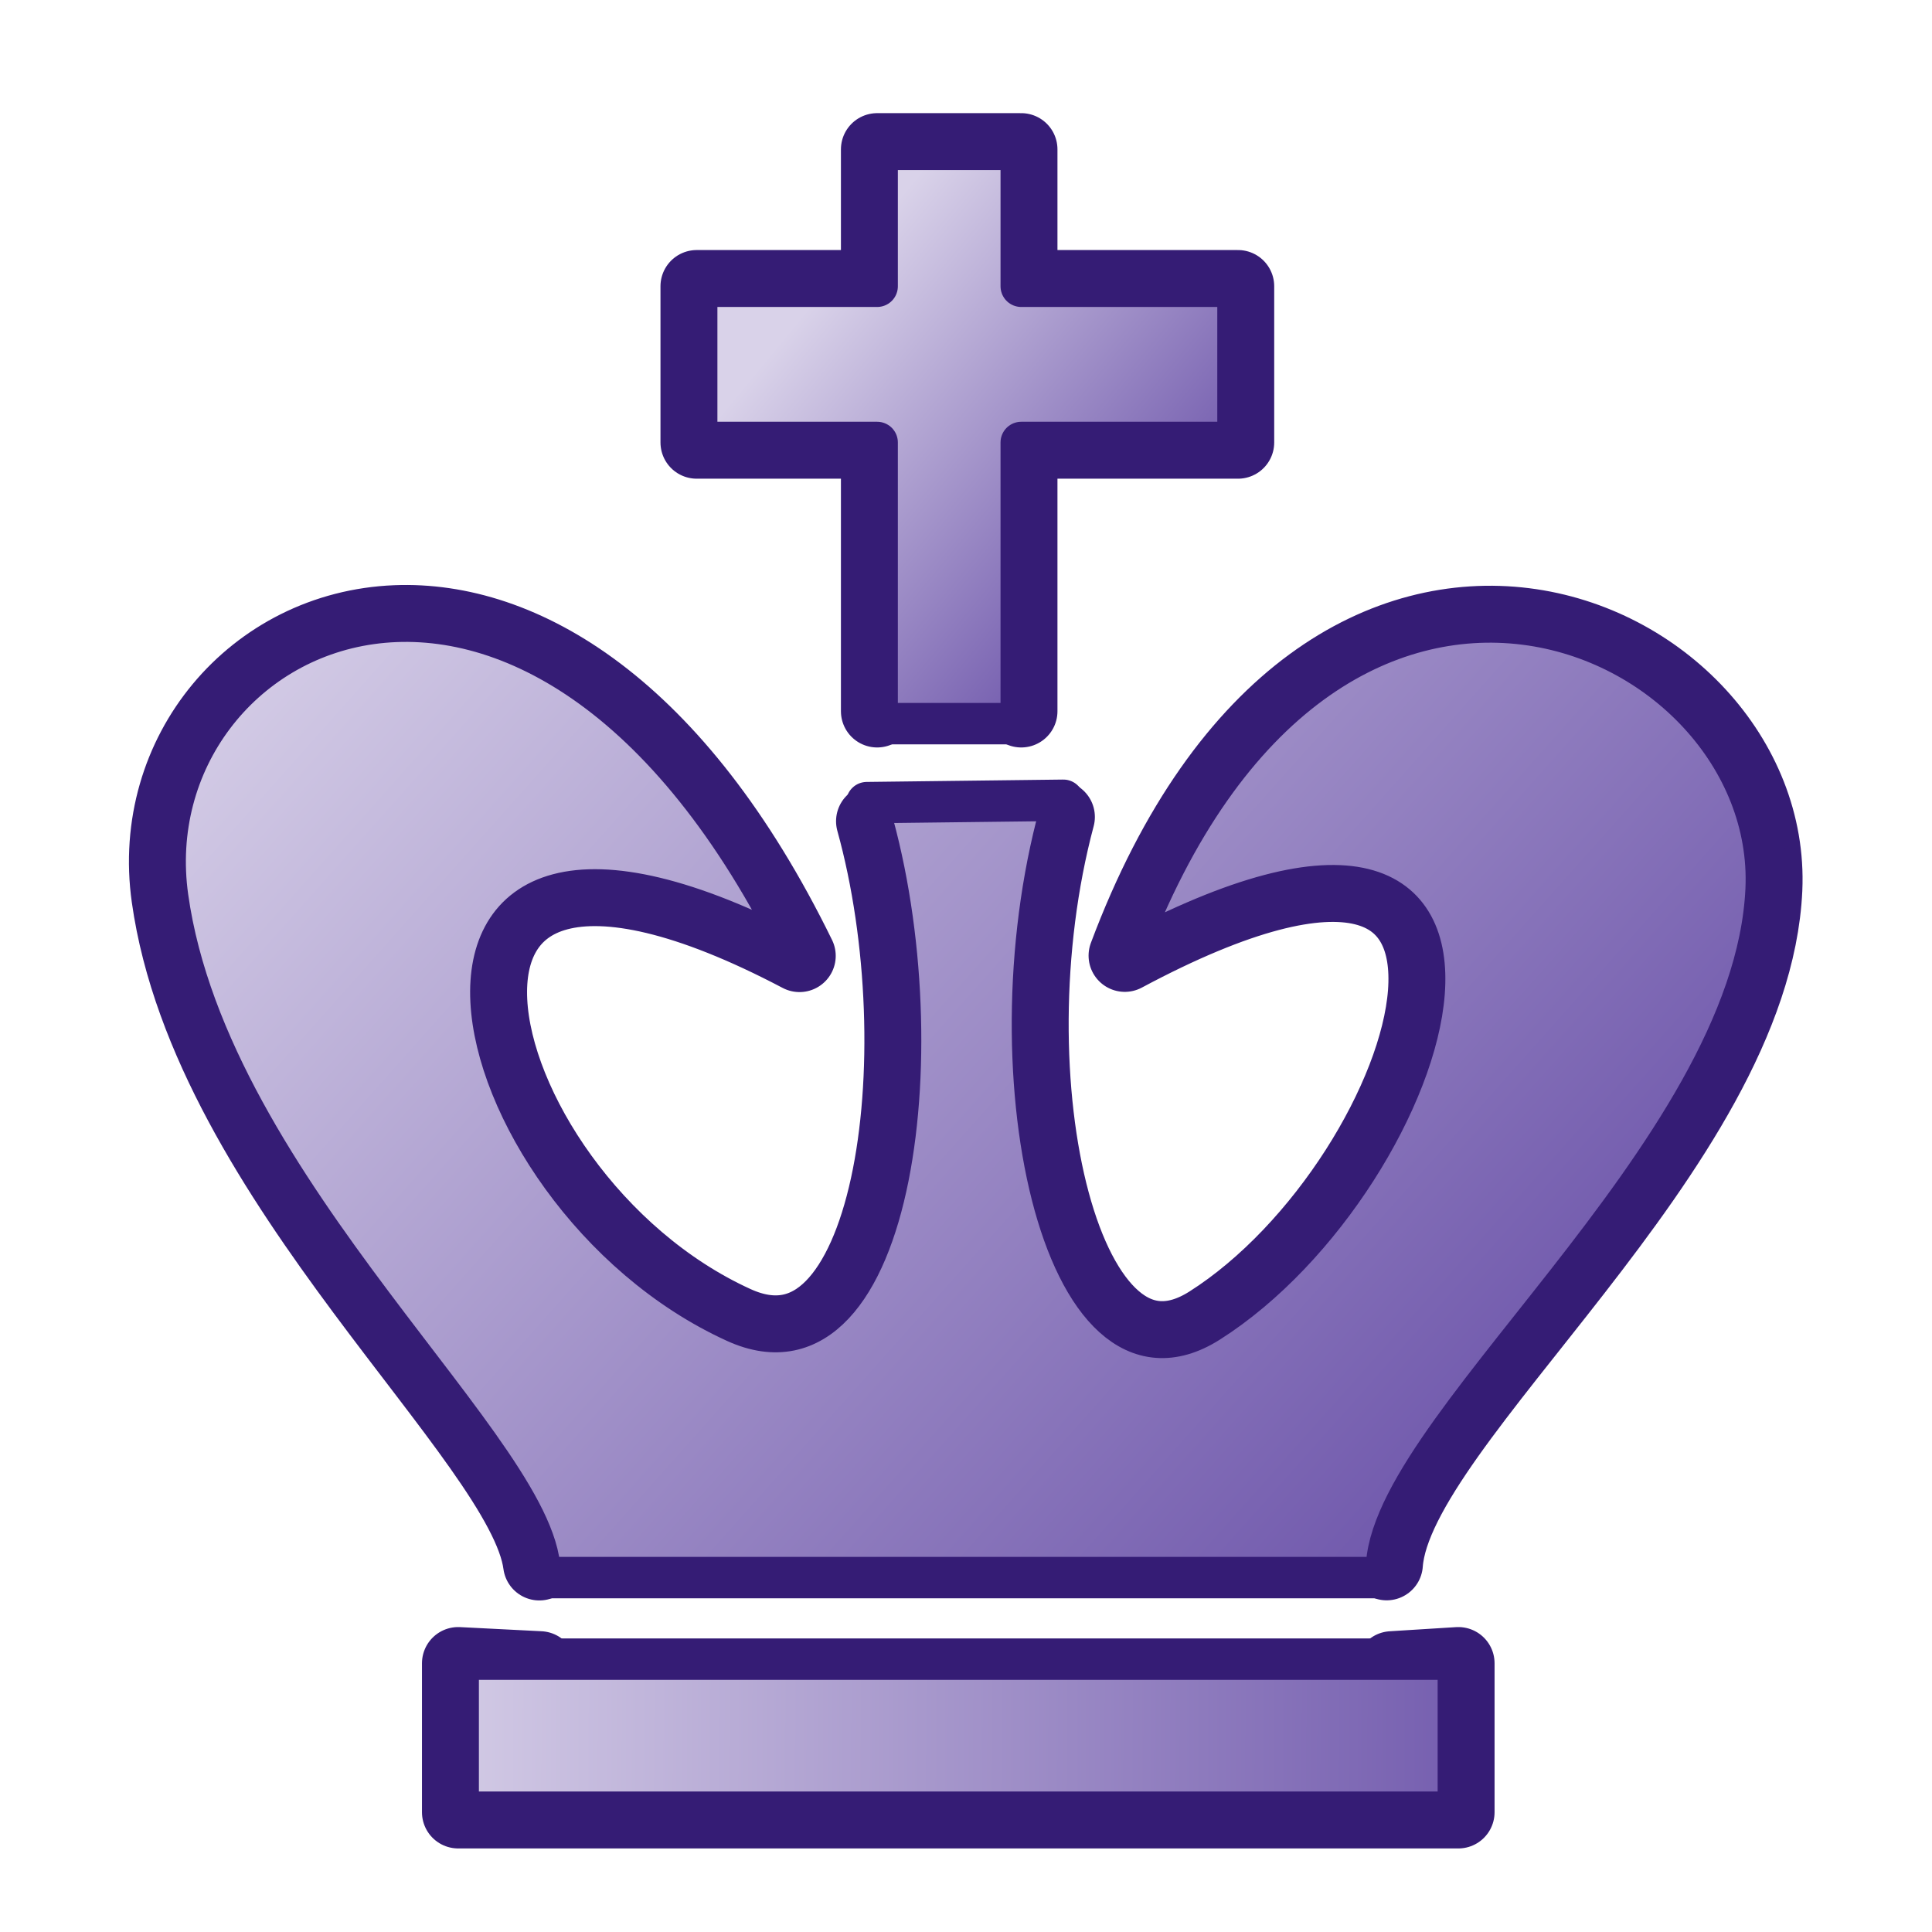
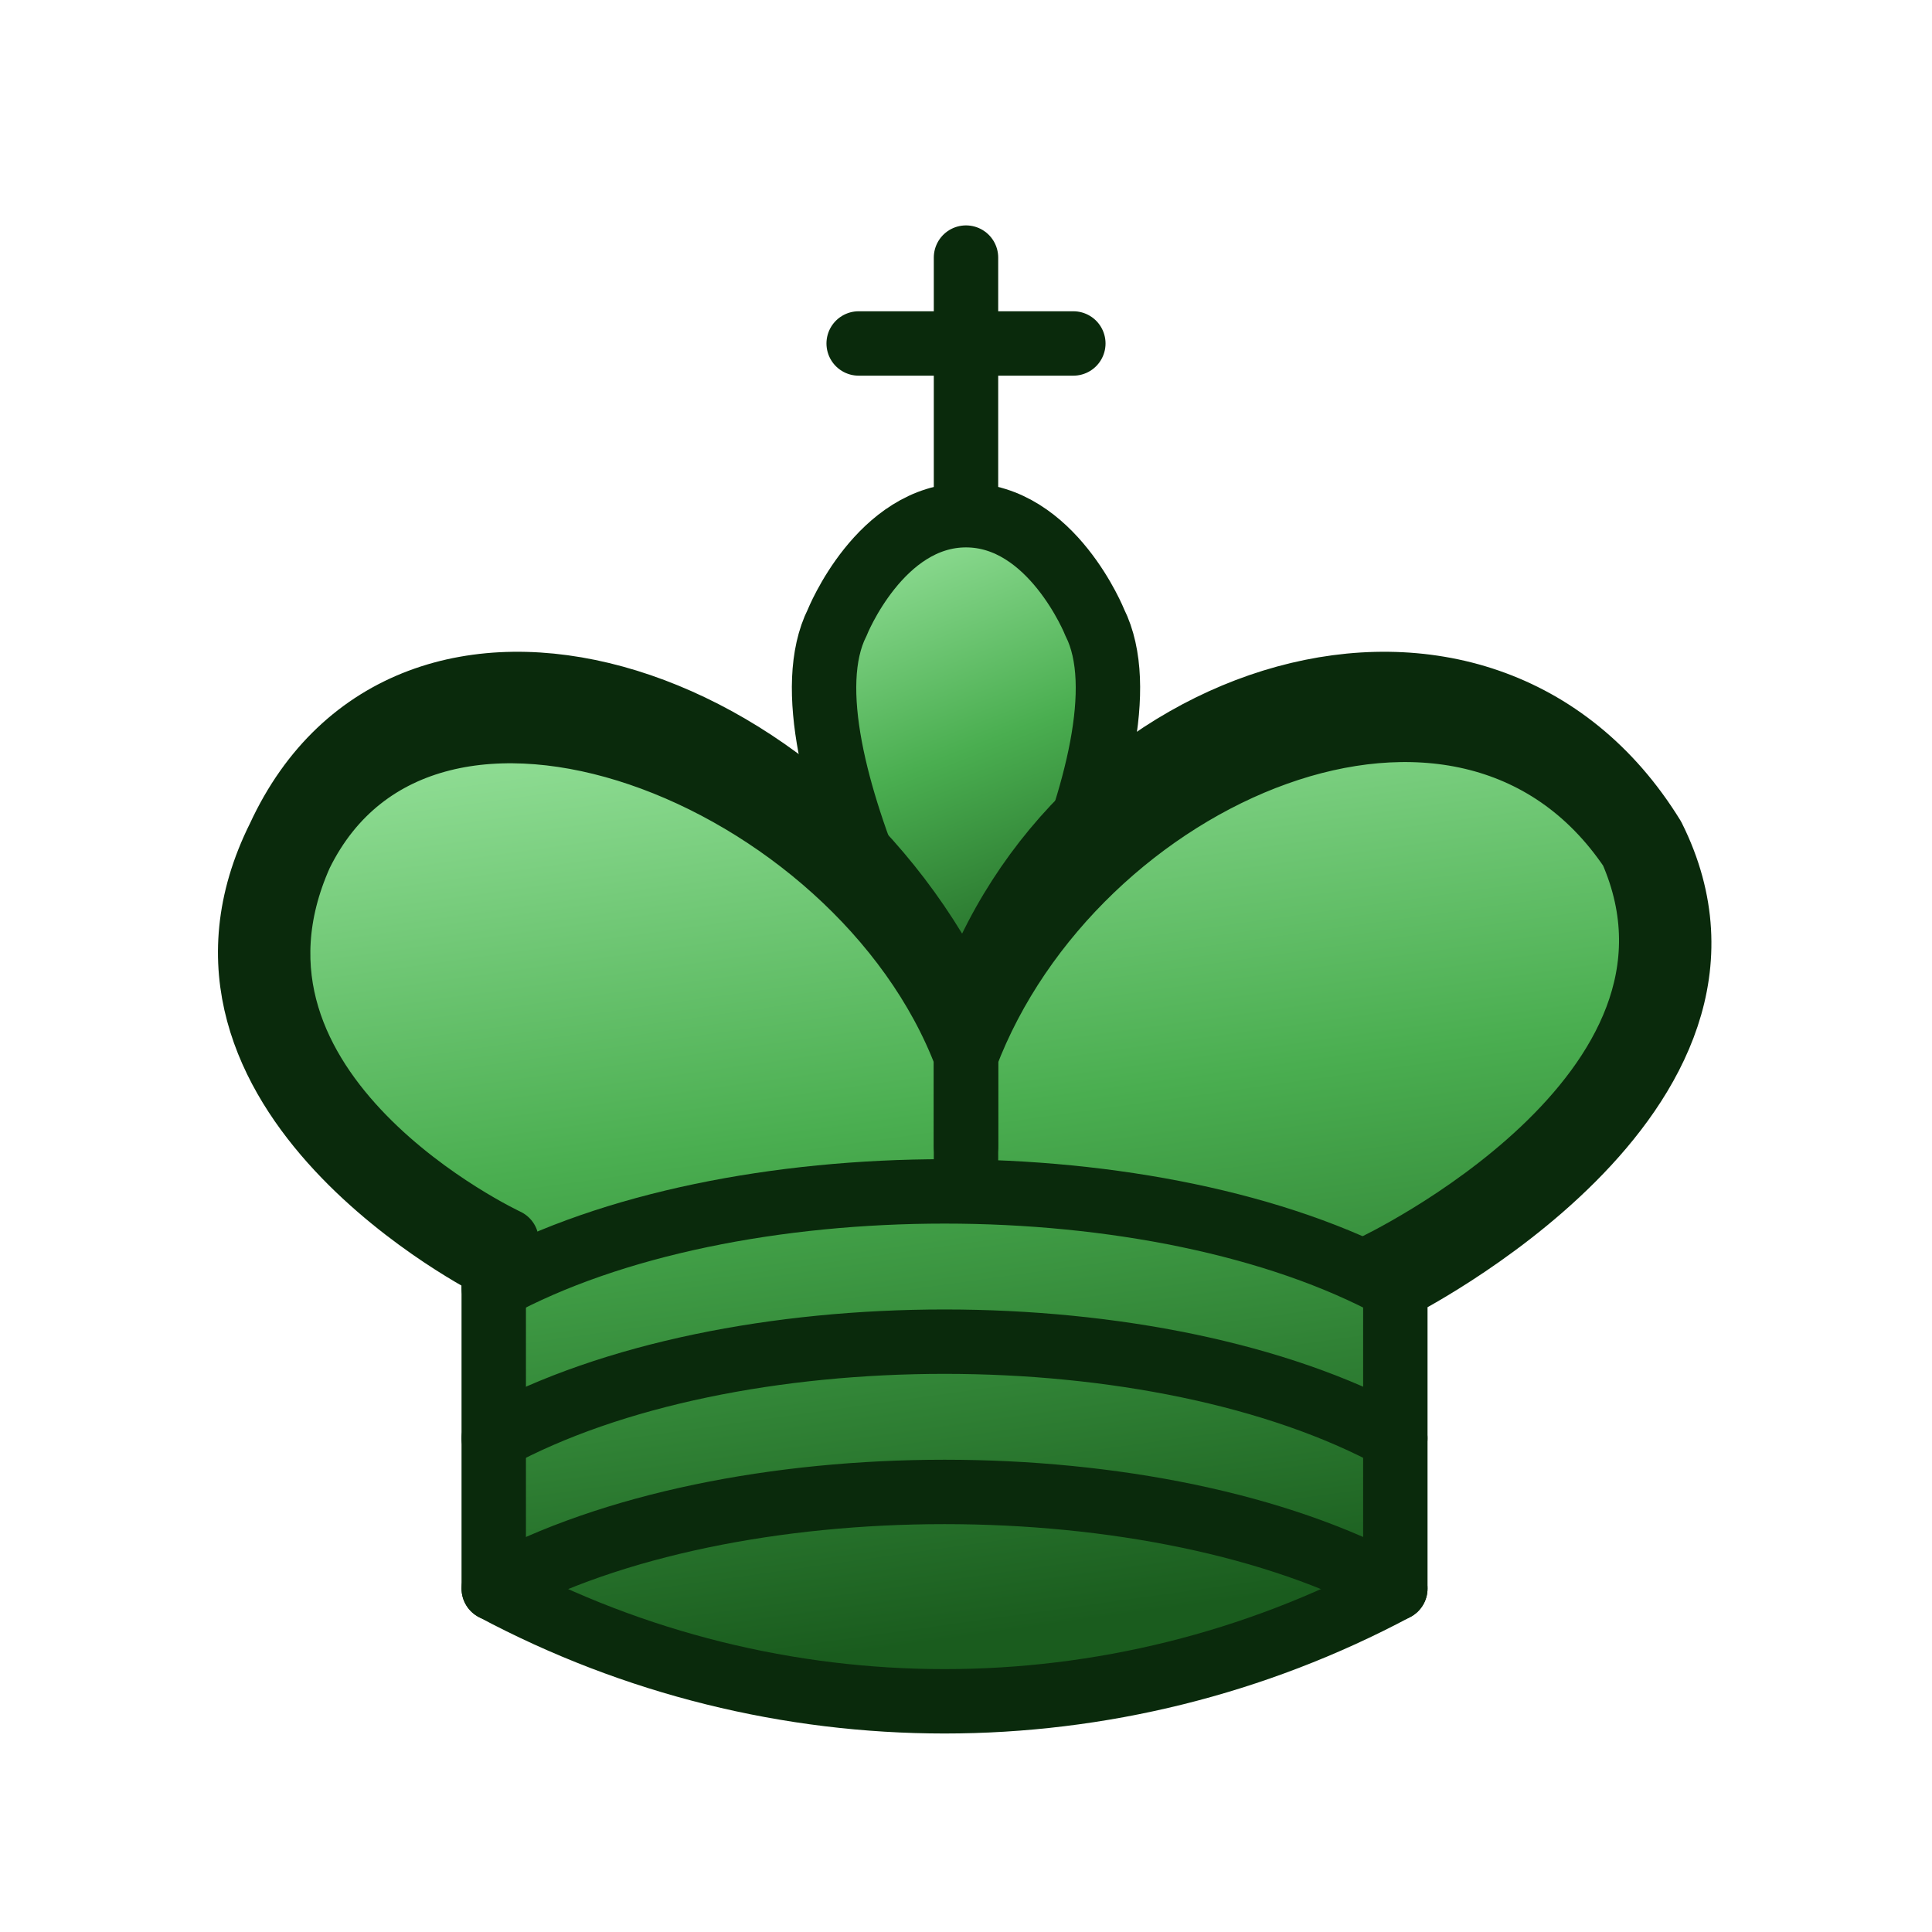
- <svg xmlns="http://www.w3.org/2000/svg" xmlns:xlink="http://www.w3.org/1999/xlink" id="king" width="700pt" height="700pt" viewBox="0 0 933.333 933.333">
-   <style id="style-base">.base{fill-opacity:1;fill-rule:evenodd;stroke-miterlimit:4;stroke-dasharray:none;stroke-linecap:round;stroke-linejoin:round;stroke-opacity:1}.stroke-medium{stroke-width:20}.stroke-color{stroke:#351c75}</style>
-   <defs id="defs36222">
-     <linearGradient id="fillGradient">
-       <stop id="stop0" offset="0" style="stop-color:#d9d2e9;stop-opacity:1" />
-       <stop id="stop1" offset="1" style="stop-color:#674ea7;stop-opacity:1" />
+ <svg xmlns="http://www.w3.org/2000/svg" viewBox="0 0 45 45">
+   <defs>
+     <linearGradient id="bGrad" x1="0.2" y1="1" x2="0" y2="0">
+       <stop offset="0%" stop-color="#1a5c1e" />
+       <stop offset="50%" stop-color="#4aae50" />
+       <stop offset="100%" stop-color="#a0e8a4" />
    </linearGradient>
-     <linearGradient xlink:href="#fillGradient" id="base-gradient" x1="163.113" x2="702.697" y1="776.638" y2="778.811" gradientTransform="translate(1.366 -39.6)scale(1.10917)" gradientUnits="userSpaceOnUse" />
-     <linearGradient xlink:href="#fillGradient" id="main-gradient" x1="150.079" x2="694.007" y1="255.254" y2="740.063" gradientTransform="translate(-23.256 -49.86)scale(1.10917)" gradientUnits="userSpaceOnUse" />
-     <linearGradient xlink:href="#fillGradient" id="cross-gradient" x1="375.068" x2="535.576" y1="176.416" y2="308.934" gradientTransform="translate(-23.256 -49.86)scale(1.10917)" gradientUnits="userSpaceOnUse" />
  </defs>
-   <path id="boundary" d="M493.348 343.592v-129.84H598.06v-75.459H493.348V72.16h-69.602v66.133h-87.174v75.459h87.174v129.84m-2.358 53.141c31.212 112.7 9 276.095-66 241.96-137.19-62.44-188.192-292.18 30.844-176.93-59.33-121.286-134.17-163.98-195.037-161.568-68.981 2.735-120.017 63.407-110.19 133.268 19.373 137.709 171.584 262.12 179.55 322.2m409.326-.058c4.987-68.476 177.617-200.398 183.316-326.025 5.65-126.94-213.43-225.252-309.818 32.078 221.543-118.496 150.548 107.25 40.601 177.035-69.352 44.02-106.305-117.674-72.556-244.036m-250.62 410.864-39.452-2v71.946h483.16V803.52l-32.12 2" class="base stroke-color" style="fill:none;stroke-width:35" />
-   <path id="cross" d="M423.747 72.16v66.134h-87.174v75.458h87.174v135.84h69.6v-135.84H598.06v-75.458H493.348V72.159Z" class="base stroke-color stroke-medium" style="fill:url(#cross-gradient)" />
-   <path id="main" d="M543.378 461.659c221.544-118.496 150.55 107.25 40.603 177.035-70.836 44.961-107.872-124.686-70.293-252.094l-94.939 1.144c35.009 112.745 13.658 286.004-63.361 250.95-137.192-62.44-188.193-292.18 30.844-176.93C259.659 203.019 62.507 301.959 81.007 433.462c20.095 142.853 183.137 271.395 179.824 328.662h409.111c-6.554-66.35 177.37-202.804 183.256-332.544 5.65-126.94-213.432-225.252-309.82 32.079" class="base stroke-color stroke-medium" style="fill:url(#main-gradient)" />
-   <path id="base" d="M221.352 801.521h483.16v73.945h-483.16z" class="base stroke-color stroke-medium" style="fill:url(#base-gradient)" />
+   <g fill="none" fill-rule="evenodd" stroke="#0a2a0c" stroke-linecap="round" stroke-linejoin="round" stroke-width="1.5">
+     <path stroke-linejoin="miter" d="M22.5 11.6V6" />
+     <path fill="url(#bGrad)" stroke-linecap="butt" stroke-linejoin="miter" d="M22.5 25s4.5-7.5 3-10.5c0 0-1-2.5-3-2.5s-3 2.5-3 2.5c-1.5 3 3 10.5 3 10.5" />
+     <path fill="url(#bGrad)" d="M11.5 37a22.3 22.3 0 0 0 21 0v-7s9-4.5 6-10.5c-4-6.5-13.5-3.5-16 4V27v-3.5c-3.5-7.5-13-10.5-16-4-3 6 5 10 5 10z" />
+     <path stroke-linejoin="miter" d="M20 8h5" />
+     <path stroke="#0a2a0c" d="M32 29.5s8.5-4 6-9.7C34.1 14 25 18 22.5 24.6v2.1-2.1C20 18 9.9 14 7 19.9c-2.5 5.6 4.8 9 4.8 9" />
+     <path stroke="#0a2a0c" d="M11.5 30c5.5-3 15.5-3 21 0m-21 3.5c5.5-3 15.5-3 21 0m-21 3.5c5.5-3 15.5-3 21 0" />
+   </g>
</svg>
